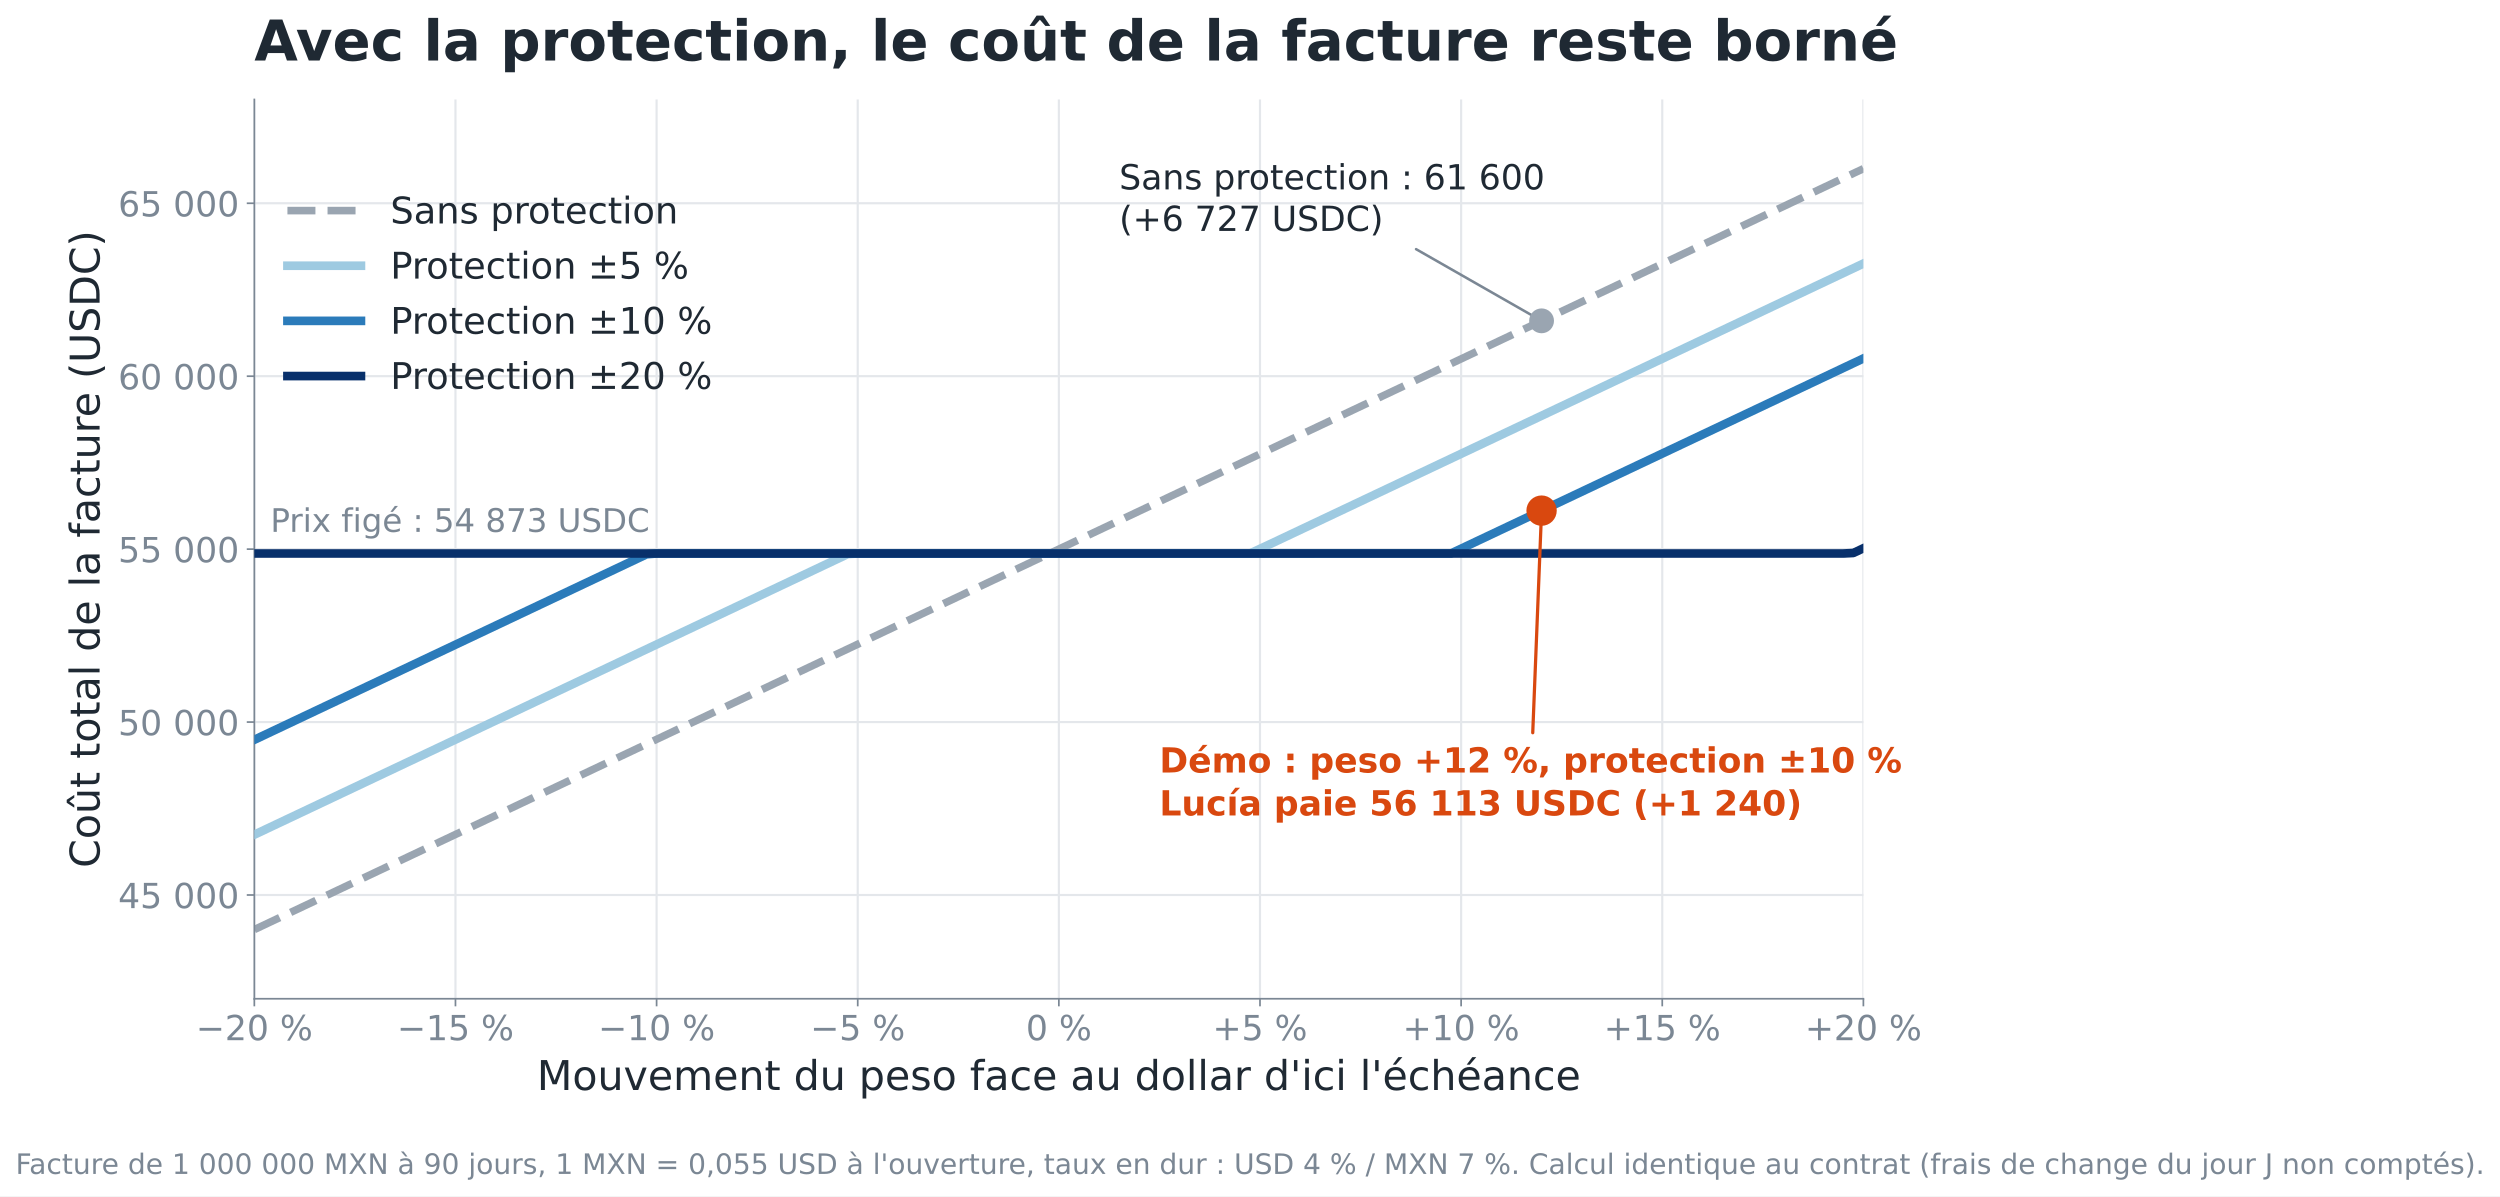
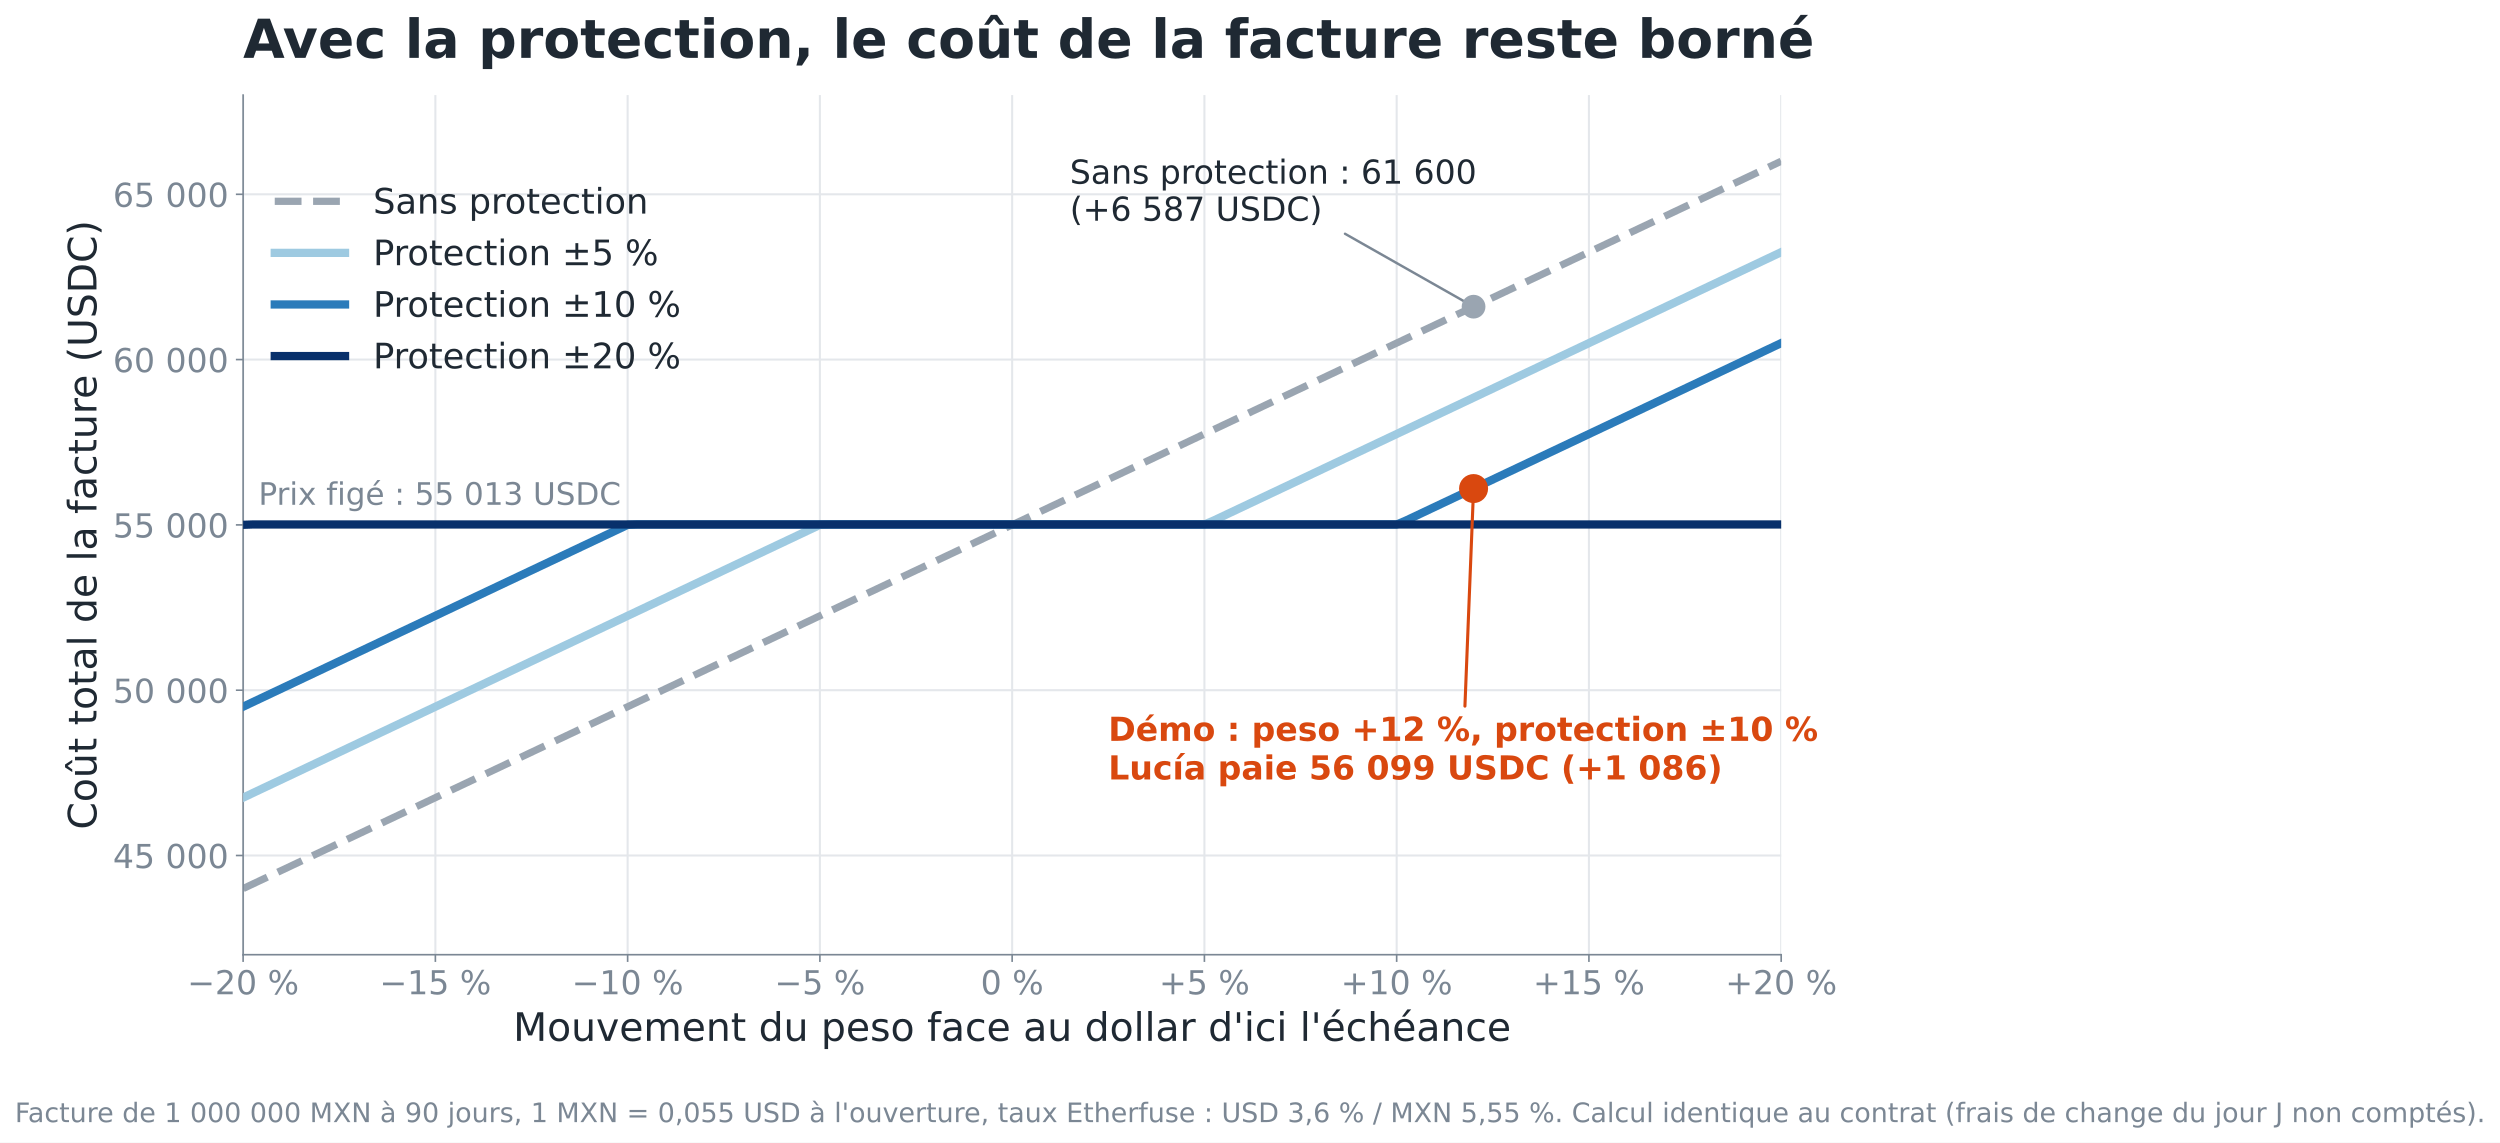
- <svg xmlns="http://www.w3.org/2000/svg" xmlns:xlink="http://www.w3.org/1999/xlink" width="1155.934pt" height="553.119pt" viewBox="0 0 1155.934 553.119" version="1.1">
+ <svg xmlns="http://www.w3.org/2000/svg" xmlns:xlink="http://www.w3.org/1999/xlink" width="1209.279pt" height="552.7pt" viewBox="0 0 1209.279 552.7" version="1.1">
  <defs>
    <style type="text/css">*{stroke-linejoin: round; stroke-linecap: butt}</style>
  </defs>
  <g id="figure_1">
    <g id="patch_1">
-       <path d="M 0 553.119  L 1155.934 553.119  L 1155.934 0  L 0 0  z " style="fill: #ffffff" />
+       <path d="M 0 552.7  L 1209.279 552.7  L 1209.279 0  L 0 0  z " style="fill: #ffffff" />
    </g>
    <g id="axes_1">
      <g id="patch_2">
        <path d="M 117.597 461.796  L 861.579 461.796  L 861.579 45.996  L 117.597 45.996  z " style="fill: #ffffff" />
      </g>
      <g id="line2d_1">
-         <path d="M 117.597 255.926  L 861.579 255.926  " clip-path="url(#p4474d57b8a)" style="fill: none; stroke-dasharray: 1.2,1.98; stroke-dashoffset: 0; stroke: #7b8794; stroke-width: 1.2" />
+         <path d="M 117.597 253.691  L 861.579 253.691  " clip-path="url(#p580f21b294)" style="fill: none; stroke-dasharray: 1.2,1.98; stroke-dashoffset: 0; stroke: #7b8794; stroke-width: 1.2" />
      </g>
      <g id="matplotlib.axis_1">
        <g id="xtick_1">
          <g id="line2d_2">
-             <path d="M 117.597 461.796  L 117.597 45.996  " clip-path="url(#p4474d57b8a)" style="fill: none; stroke: #e4e7eb; stroke-linecap: square" />
+             <path d="M 117.597 461.796  L 117.597 45.996  " clip-path="url(#p580f21b294)" style="fill: none; stroke: #e4e7eb; stroke-linecap: square" />
          </g>
          <g id="line2d_3">
            <defs>
              <path id="m4497835273" d="M 0 0  L 0 3.5  " style="stroke: #7b8794; stroke-width: 0.8" />
            </defs>
            <g>
              <use xlink:href="#m4497835273" x="117.597" y="461.796" style="fill: #7b8794; stroke: #7b8794; stroke-width: 0.8" />
            </g>
          </g>
          <g id="text_1">
-             <text style="font-size: 16px; font-family: 'DejaVu Sans', 'Bitstream Vera Sans', 'Computer Modern Sans Serif', 'Lucida Grande', 'Verdana', 'Geneva', 'Lucid', 'Arial', 'Helvetica', 'Avant Garde', sans-serif; text-anchor: middle; fill: #7b8794" x="117.597" y="480.952" transform="rotate(-0 117.5972 480.9522)">−20 %</text>
+             <text style="fill: #7b8794; font: 16px 'DejaVu Sans', 'Bitstream Vera Sans', 'Computer Modern Sans Serif', 'Lucida Grande', 'Verdana', 'Geneva', 'Lucid', 'Arial', 'Helvetica', 'Avant Garde', sans-serif; text-anchor: middle" x="117.597" y="480.953" transform="rotate(-0 117.5972 480.9534)">−20 %</text>
          </g>
        </g>
        <g id="xtick_2">
          <g id="line2d_4">
-             <path d="M 210.595 461.796  L 210.595 45.996  " clip-path="url(#p4474d57b8a)" style="fill: none; stroke: #e4e7eb; stroke-linecap: square" />
+             <path d="M 210.595 461.796  L 210.595 45.996  " clip-path="url(#p580f21b294)" style="fill: none; stroke: #e4e7eb; stroke-linecap: square" />
          </g>
          <g id="line2d_5">
            <g>
              <use xlink:href="#m4497835273" x="210.595" y="461.796" style="fill: #7b8794; stroke: #7b8794; stroke-width: 0.8" />
            </g>
          </g>
          <g id="text_2">
-             <text style="font-size: 16px; font-family: 'DejaVu Sans', 'Bitstream Vera Sans', 'Computer Modern Sans Serif', 'Lucida Grande', 'Verdana', 'Geneva', 'Lucid', 'Arial', 'Helvetica', 'Avant Garde', sans-serif; text-anchor: middle; fill: #7b8794" x="210.595" y="480.952" transform="rotate(-0 210.5949 480.9522)">−15 %</text>
+             <text style="fill: #7b8794; font: 16px 'DejaVu Sans', 'Bitstream Vera Sans', 'Computer Modern Sans Serif', 'Lucida Grande', 'Verdana', 'Geneva', 'Lucid', 'Arial', 'Helvetica', 'Avant Garde', sans-serif; text-anchor: middle" x="210.595" y="480.953" transform="rotate(-0 210.5949 480.9534)">−15 %</text>
          </g>
        </g>
        <g id="xtick_3">
          <g id="line2d_6">
-             <path d="M 303.593 461.796  L 303.593 45.996  " clip-path="url(#p4474d57b8a)" style="fill: none; stroke: #e4e7eb; stroke-linecap: square" />
+             <path d="M 303.593 461.796  L 303.593 45.996  " clip-path="url(#p580f21b294)" style="fill: none; stroke: #e4e7eb; stroke-linecap: square" />
          </g>
          <g id="line2d_7">
            <g>
              <use xlink:href="#m4497835273" x="303.593" y="461.796" style="fill: #7b8794; stroke: #7b8794; stroke-width: 0.8" />
            </g>
          </g>
          <g id="text_3">
-             <text style="font-size: 16px; font-family: 'DejaVu Sans', 'Bitstream Vera Sans', 'Computer Modern Sans Serif', 'Lucida Grande', 'Verdana', 'Geneva', 'Lucid', 'Arial', 'Helvetica', 'Avant Garde', sans-serif; text-anchor: middle; fill: #7b8794" x="303.593" y="480.952" transform="rotate(-0 303.5926 480.9522)">−10 %</text>
+             <text style="fill: #7b8794; font: 16px 'DejaVu Sans', 'Bitstream Vera Sans', 'Computer Modern Sans Serif', 'Lucida Grande', 'Verdana', 'Geneva', 'Lucid', 'Arial', 'Helvetica', 'Avant Garde', sans-serif; text-anchor: middle" x="303.593" y="480.953" transform="rotate(-0 303.5926 480.9534)">−10 %</text>
          </g>
        </g>
        <g id="xtick_4">
          <g id="line2d_8">
-             <path d="M 396.59 461.796  L 396.59 45.996  " clip-path="url(#p4474d57b8a)" style="fill: none; stroke: #e4e7eb; stroke-linecap: square" />
+             <path d="M 396.59 461.796  L 396.59 45.996  " clip-path="url(#p580f21b294)" style="fill: none; stroke: #e4e7eb; stroke-linecap: square" />
          </g>
          <g id="line2d_9">
            <g>
              <use xlink:href="#m4497835273" x="396.59" y="461.796" style="fill: #7b8794; stroke: #7b8794; stroke-width: 0.8" />
            </g>
          </g>
          <g id="text_4">
-             <text style="font-size: 16px; font-family: 'DejaVu Sans', 'Bitstream Vera Sans', 'Computer Modern Sans Serif', 'Lucida Grande', 'Verdana', 'Geneva', 'Lucid', 'Arial', 'Helvetica', 'Avant Garde', sans-serif; text-anchor: middle; fill: #7b8794" x="396.59" y="480.952" transform="rotate(-0 396.5903 480.9522)">−5 %</text>
+             <text style="fill: #7b8794; font: 16px 'DejaVu Sans', 'Bitstream Vera Sans', 'Computer Modern Sans Serif', 'Lucida Grande', 'Verdana', 'Geneva', 'Lucid', 'Arial', 'Helvetica', 'Avant Garde', sans-serif; text-anchor: middle" x="396.59" y="480.953" transform="rotate(-0 396.5903 480.9534)">−5 %</text>
          </g>
        </g>
        <g id="xtick_5">
          <g id="line2d_10">
-             <path d="M 489.588 461.796  L 489.588 45.996  " clip-path="url(#p4474d57b8a)" style="fill: none; stroke: #e4e7eb; stroke-linecap: square" />
+             <path d="M 489.588 461.796  L 489.588 45.996  " clip-path="url(#p580f21b294)" style="fill: none; stroke: #e4e7eb; stroke-linecap: square" />
          </g>
          <g id="line2d_11">
            <g>
              <use xlink:href="#m4497835273" x="489.588" y="461.796" style="fill: #7b8794; stroke: #7b8794; stroke-width: 0.8" />
            </g>
          </g>
          <g id="text_5">
-             <text style="font-size: 16px; font-family: 'DejaVu Sans', 'Bitstream Vera Sans', 'Computer Modern Sans Serif', 'Lucida Grande', 'Verdana', 'Geneva', 'Lucid', 'Arial', 'Helvetica', 'Avant Garde', sans-serif; text-anchor: middle; fill: #7b8794" x="489.588" y="480.952" transform="rotate(-0 489.5879 480.9522)">0 %</text>
+             <text style="fill: #7b8794; font: 16px 'DejaVu Sans', 'Bitstream Vera Sans', 'Computer Modern Sans Serif', 'Lucida Grande', 'Verdana', 'Geneva', 'Lucid', 'Arial', 'Helvetica', 'Avant Garde', sans-serif; text-anchor: middle" x="489.588" y="480.953" transform="rotate(-0 489.5879 480.9534)">0 %</text>
          </g>
        </g>
        <g id="xtick_6">
          <g id="line2d_12">
-             <path d="M 582.586 461.796  L 582.586 45.996  " clip-path="url(#p4474d57b8a)" style="fill: none; stroke: #e4e7eb; stroke-linecap: square" />
+             <path d="M 582.586 461.796  L 582.586 45.996  " clip-path="url(#p580f21b294)" style="fill: none; stroke: #e4e7eb; stroke-linecap: square" />
          </g>
          <g id="line2d_13">
            <g>
              <use xlink:href="#m4497835273" x="582.586" y="461.796" style="fill: #7b8794; stroke: #7b8794; stroke-width: 0.8" />
            </g>
          </g>
          <g id="text_6">
-             <text style="font-size: 16px; font-family: 'DejaVu Sans', 'Bitstream Vera Sans', 'Computer Modern Sans Serif', 'Lucida Grande', 'Verdana', 'Geneva', 'Lucid', 'Arial', 'Helvetica', 'Avant Garde', sans-serif; text-anchor: middle; fill: #7b8794" x="582.586" y="480.952" transform="rotate(-0 582.5856 480.9522)">+5 %</text>
+             <text style="fill: #7b8794; font: 16px 'DejaVu Sans', 'Bitstream Vera Sans', 'Computer Modern Sans Serif', 'Lucida Grande', 'Verdana', 'Geneva', 'Lucid', 'Arial', 'Helvetica', 'Avant Garde', sans-serif; text-anchor: middle" x="582.586" y="480.953" transform="rotate(-0 582.5856 480.9534)">+5 %</text>
          </g>
        </g>
        <g id="xtick_7">
          <g id="line2d_14">
-             <path d="M 675.583 461.796  L 675.583 45.996  " clip-path="url(#p4474d57b8a)" style="fill: none; stroke: #e4e7eb; stroke-linecap: square" />
+             <path d="M 675.583 461.796  L 675.583 45.996  " clip-path="url(#p580f21b294)" style="fill: none; stroke: #e4e7eb; stroke-linecap: square" />
          </g>
          <g id="line2d_15">
            <g>
              <use xlink:href="#m4497835273" x="675.583" y="461.796" style="fill: #7b8794; stroke: #7b8794; stroke-width: 0.8" />
            </g>
          </g>
          <g id="text_7">
-             <text style="font-size: 16px; font-family: 'DejaVu Sans', 'Bitstream Vera Sans', 'Computer Modern Sans Serif', 'Lucida Grande', 'Verdana', 'Geneva', 'Lucid', 'Arial', 'Helvetica', 'Avant Garde', sans-serif; text-anchor: middle; fill: #7b8794" x="675.583" y="480.952" transform="rotate(-0 675.5833 480.9522)">+10 %</text>
+             <text style="fill: #7b8794; font: 16px 'DejaVu Sans', 'Bitstream Vera Sans', 'Computer Modern Sans Serif', 'Lucida Grande', 'Verdana', 'Geneva', 'Lucid', 'Arial', 'Helvetica', 'Avant Garde', sans-serif; text-anchor: middle" x="675.583" y="480.953" transform="rotate(-0 675.5833 480.9534)">+10 %</text>
          </g>
        </g>
        <g id="xtick_8">
          <g id="line2d_16">
-             <path d="M 768.581 461.796  L 768.581 45.996  " clip-path="url(#p4474d57b8a)" style="fill: none; stroke: #e4e7eb; stroke-linecap: square" />
+             <path d="M 768.581 461.796  L 768.581 45.996  " clip-path="url(#p580f21b294)" style="fill: none; stroke: #e4e7eb; stroke-linecap: square" />
          </g>
          <g id="line2d_17">
            <g>
              <use xlink:href="#m4497835273" x="768.581" y="461.796" style="fill: #7b8794; stroke: #7b8794; stroke-width: 0.8" />
            </g>
          </g>
          <g id="text_8">
-             <text style="font-size: 16px; font-family: 'DejaVu Sans', 'Bitstream Vera Sans', 'Computer Modern Sans Serif', 'Lucida Grande', 'Verdana', 'Geneva', 'Lucid', 'Arial', 'Helvetica', 'Avant Garde', sans-serif; text-anchor: middle; fill: #7b8794" x="768.581" y="480.952" transform="rotate(-0 768.581 480.9522)">+15 %</text>
+             <text style="fill: #7b8794; font: 16px 'DejaVu Sans', 'Bitstream Vera Sans', 'Computer Modern Sans Serif', 'Lucida Grande', 'Verdana', 'Geneva', 'Lucid', 'Arial', 'Helvetica', 'Avant Garde', sans-serif; text-anchor: middle" x="768.581" y="480.953" transform="rotate(-0 768.581 480.9534)">+15 %</text>
          </g>
        </g>
        <g id="xtick_9">
          <g id="line2d_18">
-             <path d="M 861.579 461.796  L 861.579 45.996  " clip-path="url(#p4474d57b8a)" style="fill: none; stroke: #e4e7eb; stroke-linecap: square" />
+             <path d="M 861.579 461.796  L 861.579 45.996  " clip-path="url(#p580f21b294)" style="fill: none; stroke: #e4e7eb; stroke-linecap: square" />
          </g>
          <g id="line2d_19">
            <g>
              <use xlink:href="#m4497835273" x="861.579" y="461.796" style="fill: #7b8794; stroke: #7b8794; stroke-width: 0.8" />
            </g>
          </g>
          <g id="text_9">
-             <text style="font-size: 16px; font-family: 'DejaVu Sans', 'Bitstream Vera Sans', 'Computer Modern Sans Serif', 'Lucida Grande', 'Verdana', 'Geneva', 'Lucid', 'Arial', 'Helvetica', 'Avant Garde', sans-serif; text-anchor: middle; fill: #7b8794" x="861.579" y="480.952" transform="rotate(-0 861.5786 480.9522)">+20 %</text>
+             <text style="fill: #7b8794; font: 16px 'DejaVu Sans', 'Bitstream Vera Sans', 'Computer Modern Sans Serif', 'Lucida Grande', 'Verdana', 'Geneva', 'Lucid', 'Arial', 'Helvetica', 'Avant Garde', sans-serif; text-anchor: middle" x="861.579" y="480.953" transform="rotate(-0 861.5786 480.9534)">+20 %</text>
          </g>
        </g>
        <g id="text_10">
-           <text style="font-size: 19px; font-family: 'DejaVu Sans', 'Bitstream Vera Sans', 'Computer Modern Sans Serif', 'Lucida Grande', 'Verdana', 'Geneva', 'Lucid', 'Arial', 'Helvetica', 'Avant Garde', sans-serif; text-anchor: middle; fill: #1f2933" x="489.588" y="503.993" transform="rotate(-0 489.5879 503.993)">Mouvement du peso face au dollar d'ici l'échéance</text>
+           <text style="fill: #1f2933; font: 19px 'DejaVu Sans', 'Bitstream Vera Sans', 'Computer Modern Sans Serif', 'Lucida Grande', 'Verdana', 'Geneva', 'Lucid', 'Arial', 'Helvetica', 'Avant Garde', sans-serif; text-anchor: middle" x="489.588" y="503.478" transform="rotate(-0 489.5879 503.478)">Mouvement du peso face au dollar d'ici l'échéance</text>
        </g>
      </g>
      <g id="matplotlib.axis_2">
        <g id="ytick_1">
          <g id="line2d_20">
-             <path d="M 117.597 413.819  L 861.579 413.819  " clip-path="url(#p4474d57b8a)" style="fill: none; stroke: #e4e7eb; stroke-linecap: square" />
+             <path d="M 117.597 413.819  L 861.579 413.819  " clip-path="url(#p580f21b294)" style="fill: none; stroke: #e4e7eb; stroke-linecap: square" />
          </g>
          <g id="line2d_21">
            <defs>
              <path id="m75d642da34" d="M 0 0  L -3.5 0  " style="stroke: #7b8794; stroke-width: 0.8" />
            </defs>
            <g>
              <use xlink:href="#m75d642da34" x="117.597" y="413.819" style="fill: #7b8794; stroke: #7b8794; stroke-width: 0.8" />
            </g>
          </g>
          <g id="text_11">
-             <text style="font-size: 16px; font-family: 'DejaVu Sans', 'Bitstream Vera Sans', 'Computer Modern Sans Serif', 'Lucida Grande', 'Verdana', 'Geneva', 'Lucid', 'Arial', 'Helvetica', 'Avant Garde', sans-serif; text-anchor: end; fill: #7b8794" x="110.597" y="419.897" transform="rotate(-0 110.5972 419.8971)">45 000</text>
+             <text style="fill: #7b8794; font: 16px 'DejaVu Sans', 'Bitstream Vera Sans', 'Computer Modern Sans Serif', 'Lucida Grande', 'Verdana', 'Geneva', 'Lucid', 'Arial', 'Helvetica', 'Avant Garde', sans-serif; text-anchor: end" x="110.597" y="419.898" transform="rotate(-0 110.5972 419.8978)">45 000</text>
          </g>
        </g>
        <g id="ytick_2">
          <g id="line2d_22">
-             <path d="M 117.597 333.857  L 861.579 333.857  " clip-path="url(#p4474d57b8a)" style="fill: none; stroke: #e4e7eb; stroke-linecap: square" />
+             <path d="M 117.597 333.857  L 861.579 333.857  " clip-path="url(#p580f21b294)" style="fill: none; stroke: #e4e7eb; stroke-linecap: square" />
          </g>
          <g id="line2d_23">
            <g>
              <use xlink:href="#m75d642da34" x="117.597" y="333.857" style="fill: #7b8794; stroke: #7b8794; stroke-width: 0.8" />
            </g>
          </g>
          <g id="text_12">
-             <text style="font-size: 16px; font-family: 'DejaVu Sans', 'Bitstream Vera Sans', 'Computer Modern Sans Serif', 'Lucida Grande', 'Verdana', 'Geneva', 'Lucid', 'Arial', 'Helvetica', 'Avant Garde', sans-serif; text-anchor: end; fill: #7b8794" x="110.597" y="339.936" transform="rotate(-0 110.5972 339.9356)">50 000</text>
+             <text style="fill: #7b8794; font: 16px 'DejaVu Sans', 'Bitstream Vera Sans', 'Computer Modern Sans Serif', 'Lucida Grande', 'Verdana', 'Geneva', 'Lucid', 'Arial', 'Helvetica', 'Avant Garde', sans-serif; text-anchor: end" x="110.597" y="339.936" transform="rotate(-0 110.5972 339.9362)">50 000</text>
          </g>
        </g>
        <g id="ytick_3">
          <g id="line2d_24">
-             <path d="M 117.597 253.896  L 861.579 253.896  " clip-path="url(#p4474d57b8a)" style="fill: none; stroke: #e4e7eb; stroke-linecap: square" />
+             <path d="M 117.597 253.896  L 861.579 253.896  " clip-path="url(#p580f21b294)" style="fill: none; stroke: #e4e7eb; stroke-linecap: square" />
          </g>
          <g id="line2d_25">
            <g>
              <use xlink:href="#m75d642da34" x="117.597" y="253.896" style="fill: #7b8794; stroke: #7b8794; stroke-width: 0.8" />
            </g>
          </g>
          <g id="text_13">
-             <text style="font-size: 16px; font-family: 'DejaVu Sans', 'Bitstream Vera Sans', 'Computer Modern Sans Serif', 'Lucida Grande', 'Verdana', 'Geneva', 'Lucid', 'Arial', 'Helvetica', 'Avant Garde', sans-serif; text-anchor: end; fill: #7b8794" x="110.597" y="259.974" transform="rotate(-0 110.5972 259.9741)">55 000</text>
+             <text style="fill: #7b8794; font: 16px 'DejaVu Sans', 'Bitstream Vera Sans', 'Computer Modern Sans Serif', 'Lucida Grande', 'Verdana', 'Geneva', 'Lucid', 'Arial', 'Helvetica', 'Avant Garde', sans-serif; text-anchor: end" x="110.597" y="259.975" transform="rotate(-0 110.5972 259.9747)">55 000</text>
          </g>
        </g>
        <g id="ytick_4">
          <g id="line2d_26">
-             <path d="M 117.597 173.934  L 861.579 173.934  " clip-path="url(#p4474d57b8a)" style="fill: none; stroke: #e4e7eb; stroke-linecap: square" />
+             <path d="M 117.597 173.934  L 861.579 173.934  " clip-path="url(#p580f21b294)" style="fill: none; stroke: #e4e7eb; stroke-linecap: square" />
          </g>
          <g id="line2d_27">
            <g>
              <use xlink:href="#m75d642da34" x="117.597" y="173.934" style="fill: #7b8794; stroke: #7b8794; stroke-width: 0.8" />
            </g>
          </g>
          <g id="text_14">
-             <text style="font-size: 16px; font-family: 'DejaVu Sans', 'Bitstream Vera Sans', 'Computer Modern Sans Serif', 'Lucida Grande', 'Verdana', 'Geneva', 'Lucid', 'Arial', 'Helvetica', 'Avant Garde', sans-serif; text-anchor: end; fill: #7b8794" x="110.597" y="180.013" transform="rotate(-0 110.5972 180.0125)">60 000</text>
+             <text style="fill: #7b8794; font: 16px 'DejaVu Sans', 'Bitstream Vera Sans', 'Computer Modern Sans Serif', 'Lucida Grande', 'Verdana', 'Geneva', 'Lucid', 'Arial', 'Helvetica', 'Avant Garde', sans-serif; text-anchor: end" x="110.597" y="180.013" transform="rotate(-0 110.5972 180.0131)">60 000</text>
          </g>
        </g>
        <g id="ytick_5">
          <g id="line2d_28">
-             <path d="M 117.597 93.973  L 861.579 93.973  " clip-path="url(#p4474d57b8a)" style="fill: none; stroke: #e4e7eb; stroke-linecap: square" />
+             <path d="M 117.597 93.973  L 861.579 93.973  " clip-path="url(#p580f21b294)" style="fill: none; stroke: #e4e7eb; stroke-linecap: square" />
          </g>
          <g id="line2d_29">
            <g>
              <use xlink:href="#m75d642da34" x="117.597" y="93.973" style="fill: #7b8794; stroke: #7b8794; stroke-width: 0.8" />
            </g>
          </g>
          <g id="text_15">
-             <text style="font-size: 16px; font-family: 'DejaVu Sans', 'Bitstream Vera Sans', 'Computer Modern Sans Serif', 'Lucida Grande', 'Verdana', 'Geneva', 'Lucid', 'Arial', 'Helvetica', 'Avant Garde', sans-serif; text-anchor: end; fill: #7b8794" x="110.597" y="100.051" transform="rotate(-0 110.5972 100.051)">65 000</text>
+             <text style="fill: #7b8794; font: 16px 'DejaVu Sans', 'Bitstream Vera Sans', 'Computer Modern Sans Serif', 'Lucida Grande', 'Verdana', 'Geneva', 'Lucid', 'Arial', 'Helvetica', 'Avant Garde', sans-serif; text-anchor: end" x="110.597" y="100.052" transform="rotate(-0 110.5972 100.0516)">65 000</text>
          </g>
        </g>
        <g id="text_16">
-           <text style="font-size: 19px; font-family: 'DejaVu Sans', 'Bitstream Vera Sans', 'Computer Modern Sans Serif', 'Lucida Grande', 'Verdana', 'Geneva', 'Lucid', 'Arial', 'Helvetica', 'Avant Garde', sans-serif; text-anchor: middle; fill: #1f2933" x="46.048" y="253.896" transform="rotate(-90 46.04779 253.8959)">Coût total de la facture (USDC)</text>
+           <text style="fill: #1f2933; font: 19px 'DejaVu Sans', 'Bitstream Vera Sans', 'Computer Modern Sans Serif', 'Lucida Grande', 'Verdana', 'Geneva', 'Lucid', 'Arial', 'Helvetica', 'Avant Garde', sans-serif; text-anchor: middle" x="46.661" y="253.896" transform="rotate(-90 46.66083 253.8959)">Coût total de la facture (USDC)</text>
        </g>
      </g>
      <g id="line2d_30">
-         <path d="M 117.597 429.811  L 861.579 77.981  L 861.579 77.981  " clip-path="url(#p4474d57b8a)" style="fill: none; stroke-dasharray: 12.95,5.6; stroke-dashoffset: 0; stroke: #9aa5b1; stroke-width: 3.5" />
+         <path d="M 117.597 429.811  L 861.579 77.981  L 861.579 77.981  " clip-path="url(#p580f21b294)" style="fill: none; stroke-dasharray: 12.95,5.6; stroke-dashoffset: 0; stroke: #9aa5b1; stroke-width: 3.5" />
      </g>
      <g id="patch_3">
        <path d="M 117.597 461.796  L 117.597 45.996  " style="fill: none; stroke: #7b8794; stroke-width: 0.8; stroke-linejoin: miter; stroke-linecap: square" />
      </g>
      <g id="patch_4">
        <path d="M 117.597 461.796  L 861.579 461.796  " style="fill: none; stroke: #7b8794; stroke-width: 0.8; stroke-linejoin: miter; stroke-linecap: square" />
      </g>
      <g id="line2d_31">
-         <path d="M 117.597 385.934  L 391.94 256.196  L 396.59 255.926  L 577.936 255.926  L 587.235 251.595  L 861.579 121.858  L 861.579 121.858  " clip-path="url(#p4474d57b8a)" style="fill: none; stroke: #9ecae1; stroke-width: 4; stroke-linecap: square" />
+         <path d="M 117.597 385.822  L 396.59 253.886  L 401.24 253.691  L 582.586 253.691  L 587.235 251.707  L 861.579 121.97  L 861.579 121.97  " clip-path="url(#p580f21b294)" style="fill: none; stroke: #9ecae1; stroke-width: 4; stroke-linecap: square" />
      </g>
      <g id="line2d_32">
-         <path d="M 117.597 342.057  L 298.943 256.298  L 303.593 255.926  L 670.933 255.892  L 861.579 165.735  L 861.579 165.735  " clip-path="url(#p4474d57b8a)" style="fill: none; stroke: #2b7bba; stroke-width: 4; stroke-linecap: square" />
+         <path d="M 117.597 341.833  L 303.593 253.875  L 308.242 253.691  L 675.583 253.691  L 680.233 251.717  L 861.579 165.959  L 861.579 165.959  " clip-path="url(#p580f21b294)" style="fill: none; stroke: #2b7bba; stroke-width: 4; stroke-linecap: square" />
      </g>
      <g id="line2d_33">
-         <path d="M 117.597 255.926  L 852.279 255.926  L 856.929 255.689  L 861.579 253.49  L 861.579 253.49  " clip-path="url(#p4474d57b8a)" style="fill: none; stroke: #08306b; stroke-width: 4; stroke-linecap: square" />
+         <path d="M 117.597 253.855  L 122.247 253.691  L 861.579 253.691  L 861.579 253.691  " clip-path="url(#p580f21b294)" style="fill: none; stroke: #08306b; stroke-width: 4; stroke-linecap: square" />
      </g>
      <g id="text_17">
-         <text style="font-size: 15px; font-family: 'DejaVu Sans', 'Bitstream Vera Sans', 'Computer Modern Sans Serif', 'Lucida Grande', 'Verdana', 'Geneva', 'Lucid', 'Arial', 'Helvetica', 'Avant Garde', sans-serif; text-anchor: start; fill: #7b8794" x="125.037" y="245.926" transform="rotate(-0 125.0371 245.9257)">Prix figé : 54 873 USDC</text>
+         <text style="fill: #7b8794; font: 15px 'DejaVu Sans', 'Bitstream Vera Sans', 'Computer Modern Sans Serif', 'Lucida Grande', 'Verdana', 'Geneva', 'Lucid', 'Arial', 'Helvetica', 'Avant Garde', sans-serif; text-anchor: start" x="125.037" y="244.175" transform="rotate(-0 125.0371 244.1746)">Prix figé : 55 013 USDC</text>
      </g>
      <g id="patch_5">
-         <path d="M 654.753 115.205  Q 682.898 131.279 711.043 147.354  " style="fill: none; stroke: #7b8794; stroke-width: 1.2; stroke-linecap: round" />
+         <path d="M 650.595 113.079  Q 680.818 130.219 711.04 147.359  " style="fill: none; stroke: #7b8794; stroke-width: 1.2; stroke-linecap: round" />
      </g>
      <g id="text_18">
-         <text style="font-size: 16px; font-family: 'DejaVu Sans', 'Bitstream Vera Sans', 'Computer Modern Sans Serif', 'Lucida Grande', 'Verdana', 'Geneva', 'Lucid', 'Arial', 'Helvetica', 'Avant Garde', sans-serif; fill: #1f2933" transform="translate(517.4872 87.56358)">Sans protection : 61 600</text>
-         <text style="font-size: 16px; font-family: 'DejaVu Sans', 'Bitstream Vera Sans', 'Computer Modern Sans Serif', 'Lucida Grande', 'Verdana', 'Geneva', 'Lucid', 'Arial', 'Helvetica', 'Avant Garde', sans-serif; fill: #1f2933" transform="translate(517.4872 106.7667)">(+6 727 USDC)</text>
+         <text style="fill: #1f2933; font: 16px 'DejaVu Sans', 'Bitstream Vera Sans', 'Computer Modern Sans Serif', 'Lucida Grande', 'Verdana', 'Geneva', 'Lucid', 'Arial', 'Helvetica', 'Avant Garde', sans-serif" transform="translate(517.4872 88.85021)">Sans protection : 61 600</text>
+         <text style="fill: #1f2933; font: 16px 'DejaVu Sans', 'Bitstream Vera Sans', 'Computer Modern Sans Serif', 'Lucida Grande', 'Verdana', 'Geneva', 'Lucid', 'Arial', 'Helvetica', 'Avant Garde', sans-serif" transform="translate(517.4872 106.7667)">(+6 587 USDC)</text>
      </g>
      <g id="patch_6">
-         <path d="M 708.7 338.796  Q 710.701 288.447 712.703 238.098  " style="fill: none; stroke: #d9480f; stroke-width: 1.5; stroke-linecap: round" />
+         <path d="M 708.602 341.556  Q 710.652 289.941 712.703 238.326  " style="fill: none; stroke: #d9480f; stroke-width: 1.5; stroke-linecap: round" />
      </g>
      <g id="text_19">
-         <text style="font-weight: 700; font-size: 16px; font-family: 'DejaVu Sans', 'Bitstream Vera Sans', 'Computer Modern Sans Serif', 'Lucida Grande', 'Verdana', 'Geneva', 'Lucid', 'Arial', 'Helvetica', 'Avant Garde', sans-serif; fill: #d9480f" transform="translate(536.0868 357.1923)">Démo : peso +12 %, protection ±10 %</text>
-         <text style="font-weight: 700; font-size: 16px; font-family: 'DejaVu Sans', 'Bitstream Vera Sans', 'Computer Modern Sans Serif', 'Lucida Grande', 'Verdana', 'Geneva', 'Lucid', 'Arial', 'Helvetica', 'Avant Garde', sans-serif; fill: #d9480f" transform="translate(536.0868 377.0367)">Lucía paie 56 113 USDC (+1 240)</text>
+         <text style="fill: #d9480f; font: 700 16px 'DejaVu Sans', 'Bitstream Vera Sans', 'Computer Modern Sans Serif', 'Lucida Grande', 'Verdana', 'Geneva', 'Lucid', 'Arial', 'Helvetica', 'Avant Garde', sans-serif" transform="translate(536.0868 358.3522)">Démo : peso +12 %, protection ±10 %</text>
+         <text style="fill: #d9480f; font: 700 16px 'DejaVu Sans', 'Bitstream Vera Sans', 'Computer Modern Sans Serif', 'Lucida Grande', 'Verdana', 'Geneva', 'Lucid', 'Arial', 'Helvetica', 'Avant Garde', sans-serif" transform="translate(536.0868 377.0367)">Lucía paie 56 099 USDC (+1 086)</text>
      </g>
      <g id="text_20">
-         <text style="font-weight: 700; font-size: 26px; font-family: 'DejaVu Sans', 'Bitstream Vera Sans', 'Computer Modern Sans Serif', 'Lucida Grande', 'Verdana', 'Geneva', 'Lucid', 'Arial', 'Helvetica', 'Avant Garde', sans-serif; text-anchor: start; fill: #1f2933" x="117.597" y="27.996" transform="rotate(-0 117.5972 27.99594)">Avec la protection, le coût de la facture reste borné</text>
+         <text style="fill: #1f2933; font: 700 26px 'DejaVu Sans', 'Bitstream Vera Sans', 'Computer Modern Sans Serif', 'Lucida Grande', 'Verdana', 'Geneva', 'Lucid', 'Arial', 'Helvetica', 'Avant Garde', sans-serif; text-anchor: start" x="117.597" y="27.996" transform="rotate(-0 117.5972 27.99594)">Avec la protection, le coût de la facture reste borné</text>
      </g>
      <g id="PathCollection_1">
-         <path d="M 712.782 153.591  C 714.173 153.591 715.507 153.038 716.49 152.055  C 717.474 151.071 718.026 149.737 718.026 148.347  C 718.026 146.956 717.474 145.622 716.49 144.639  C 715.507 143.655 714.173 143.103 712.782 143.103  C 711.392 143.103 710.058 143.655 709.074 144.639  C 708.091 145.622 707.538 146.956 707.538 148.347  C 707.538 149.737 708.091 151.071 709.074 152.055  C 710.058 153.038 711.392 153.591 712.782 153.591  z " clip-path="url(#p4474d57b8a)" style="fill: #9aa5b1; stroke: #9aa5b1" />
-         <path d="M 712.782 242.621  C 714.511 242.621 716.17 241.934 717.392 240.711  C 718.615 239.489 719.302 237.83 719.302 236.101  C 719.302 234.372 718.615 232.714 717.392 231.492  C 716.17 230.269 714.511 229.582 712.782 229.582  C 711.053 229.582 709.395 230.269 708.173 231.492  C 706.95 232.714 706.263 234.372 706.263 236.101  C 706.263 237.83 706.95 239.489 708.173 240.711  C 709.395 241.934 711.053 242.621 712.782 242.621  z " clip-path="url(#p4474d57b8a)" style="fill: #d9480f; stroke: #d9480f" />
+         <path d="M 712.782 153.591  C 714.173 153.591 715.507 153.038 716.49 152.055  C 717.474 151.071 718.026 149.737 718.026 148.347  C 718.026 146.956 717.474 145.622 716.49 144.639  C 715.507 143.655 714.173 143.103 712.782 143.103  C 711.392 143.103 710.058 143.655 709.074 144.639  C 708.091 145.622 707.538 146.956 707.538 148.347  C 707.538 149.737 708.091 151.071 709.074 152.055  C 710.058 153.038 711.392 153.591 712.782 153.591  z " clip-path="url(#p580f21b294)" style="fill: #9aa5b1; stroke: #9aa5b1" />
+         <path d="M 712.782 242.844  C 714.511 242.844 716.17 242.157 717.392 240.935  C 718.615 239.712 719.302 238.054 719.302 236.325  C 719.302 234.596 718.615 232.938 717.392 231.715  C 716.17 230.493 714.511 229.806 712.782 229.806  C 711.053 229.806 709.395 230.493 708.173 231.715  C 706.95 232.938 706.263 234.596 706.263 236.325  C 706.263 238.054 706.95 239.712 708.173 240.935  C 709.395 242.157 711.053 242.844 712.782 242.844  z " clip-path="url(#p580f21b294)" style="fill: #d9480f; stroke: #d9480f" />
      </g>
      <g id="legend_1">
        <g id="line2d_34">
          <path d="M 132.897 97.369  L 149.897 97.369  L 166.897 97.369  " style="fill: none; stroke-dasharray: 12.95,5.6; stroke-dashoffset: 0; stroke: #9aa5b1; stroke-width: 3.5" />
        </g>
        <g id="text_21">
-           <text style="font-size: 17px; font-family: 'DejaVu Sans', 'Bitstream Vera Sans', 'Computer Modern Sans Serif', 'Lucida Grande', 'Verdana', 'Geneva', 'Lucid', 'Arial', 'Helvetica', 'Avant Garde', sans-serif; text-anchor: start; fill: #1f2933" x="180.497" y="103.319" transform="rotate(-0 180.4972 103.3193)">Sans protection</text>
+           <text style="fill: #1f2933; font: 17px 'DejaVu Sans', 'Bitstream Vera Sans', 'Computer Modern Sans Serif', 'Lucida Grande', 'Verdana', 'Geneva', 'Lucid', 'Arial', 'Helvetica', 'Avant Garde', sans-serif; text-anchor: start" x="180.497" y="103.319" transform="rotate(-0 180.4972 103.3193)">Sans protection</text>
        </g>
        <g id="line2d_35">
-           <path d="M 132.897 122.871  L 149.897 122.871  L 166.897 122.871  " style="fill: none; stroke: #9ecae1; stroke-width: 4; stroke-linecap: square" />
+           <path d="M 132.897 122.322  L 149.897 122.322  L 166.897 122.322  " style="fill: none; stroke: #9ecae1; stroke-width: 4; stroke-linecap: square" />
        </g>
        <g id="text_22">
-           <text style="font-size: 17px; font-family: 'DejaVu Sans', 'Bitstream Vera Sans', 'Computer Modern Sans Serif', 'Lucida Grande', 'Verdana', 'Geneva', 'Lucid', 'Arial', 'Helvetica', 'Avant Garde', sans-serif; text-anchor: start; fill: #1f2933" x="180.497" y="128.821" transform="rotate(-0 180.4972 128.8206)">Protection ±5 %</text>
+           <text style="fill: #1f2933; font: 17px 'DejaVu Sans', 'Bitstream Vera Sans', 'Computer Modern Sans Serif', 'Lucida Grande', 'Verdana', 'Geneva', 'Lucid', 'Arial', 'Helvetica', 'Avant Garde', sans-serif; text-anchor: start" x="180.497" y="128.272" transform="rotate(-0 180.4972 128.2721)">Protection ±5 %</text>
        </g>
        <g id="line2d_36">
-           <path d="M 132.897 148.372  L 149.897 148.372  L 166.897 148.372  " style="fill: none; stroke: #2b7bba; stroke-width: 4; stroke-linecap: square" />
+           <path d="M 132.897 147.275  L 149.897 147.275  L 166.897 147.275  " style="fill: none; stroke: #2b7bba; stroke-width: 4; stroke-linecap: square" />
        </g>
        <g id="text_23">
-           <text style="font-size: 17px; font-family: 'DejaVu Sans', 'Bitstream Vera Sans', 'Computer Modern Sans Serif', 'Lucida Grande', 'Verdana', 'Geneva', 'Lucid', 'Arial', 'Helvetica', 'Avant Garde', sans-serif; text-anchor: start; fill: #1f2933" x="180.497" y="154.322" transform="rotate(-0 180.4972 154.3219)">Protection ±10 %</text>
+           <text style="fill: #1f2933; font: 17px 'DejaVu Sans', 'Bitstream Vera Sans', 'Computer Modern Sans Serif', 'Lucida Grande', 'Verdana', 'Geneva', 'Lucid', 'Arial', 'Helvetica', 'Avant Garde', sans-serif; text-anchor: start" x="180.497" y="153.225" transform="rotate(-0 180.4972 153.2249)">Protection ±10 %</text>
        </g>
        <g id="line2d_37">
-           <path d="M 132.897 173.873  L 149.897 173.873  L 166.897 173.873  " style="fill: none; stroke: #08306b; stroke-width: 4; stroke-linecap: square" />
+           <path d="M 132.897 172.228  L 149.897 172.228  L 166.897 172.228  " style="fill: none; stroke: #08306b; stroke-width: 4; stroke-linecap: square" />
        </g>
        <g id="text_24">
-           <text style="font-size: 17px; font-family: 'DejaVu Sans', 'Bitstream Vera Sans', 'Computer Modern Sans Serif', 'Lucida Grande', 'Verdana', 'Geneva', 'Lucid', 'Arial', 'Helvetica', 'Avant Garde', sans-serif; text-anchor: start; fill: #1f2933" x="180.497" y="179.823" transform="rotate(-0 180.4972 179.8233)">Protection ±20 %</text>
+           <text style="fill: #1f2933; font: 17px 'DejaVu Sans', 'Bitstream Vera Sans', 'Computer Modern Sans Serif', 'Lucida Grande', 'Verdana', 'Geneva', 'Lucid', 'Arial', 'Helvetica', 'Avant Garde', sans-serif; text-anchor: start" x="180.497" y="178.178" transform="rotate(-0 180.4972 178.1777)">Protection ±20 %</text>
        </g>
      </g>
    </g>
    <g id="text_25">
-       <text style="font-size: 13px; font-family: 'DejaVu Sans', 'Bitstream Vera Sans', 'Computer Modern Sans Serif', 'Lucida Grande', 'Verdana', 'Geneva', 'Lucid', 'Arial', 'Helvetica', 'Avant Garde', sans-serif; text-anchor: start; fill: #7b8794" x="7.2" y="542.796" transform="rotate(-0 7.2 542.7959)">Facture de 1 000 000 MXN à 90 jours, 1 MXN = 0,055 USD à l'ouverture, taux en dur : USD 4 % / MXN 7 %. Calcul identique au contrat (frais de change du jour J non comptés).</text>
+       <text style="fill: #7b8794; font: 13px 'DejaVu Sans', 'Bitstream Vera Sans', 'Computer Modern Sans Serif', 'Lucida Grande', 'Verdana', 'Geneva', 'Lucid', 'Arial', 'Helvetica', 'Avant Garde', sans-serif; text-anchor: start" x="7.2" y="542.796" transform="rotate(-0 7.2 542.7959)">Facture de 1 000 000 MXN à 90 jours, 1 MXN = 0,055 USD à l'ouverture, taux Etherfuse : USD 3,6 % / MXN 5,55 %. Calcul identique au contrat (frais de change du jour J non comptés).</text>
    </g>
  </g>
  <defs>
-     <clipPath id="p4474d57b8a">
+     <clipPath id="p580f21b294">
      <rect x="117.597" y="45.996" width="743.981" height="415.8" />
    </clipPath>
  </defs>
</svg>
